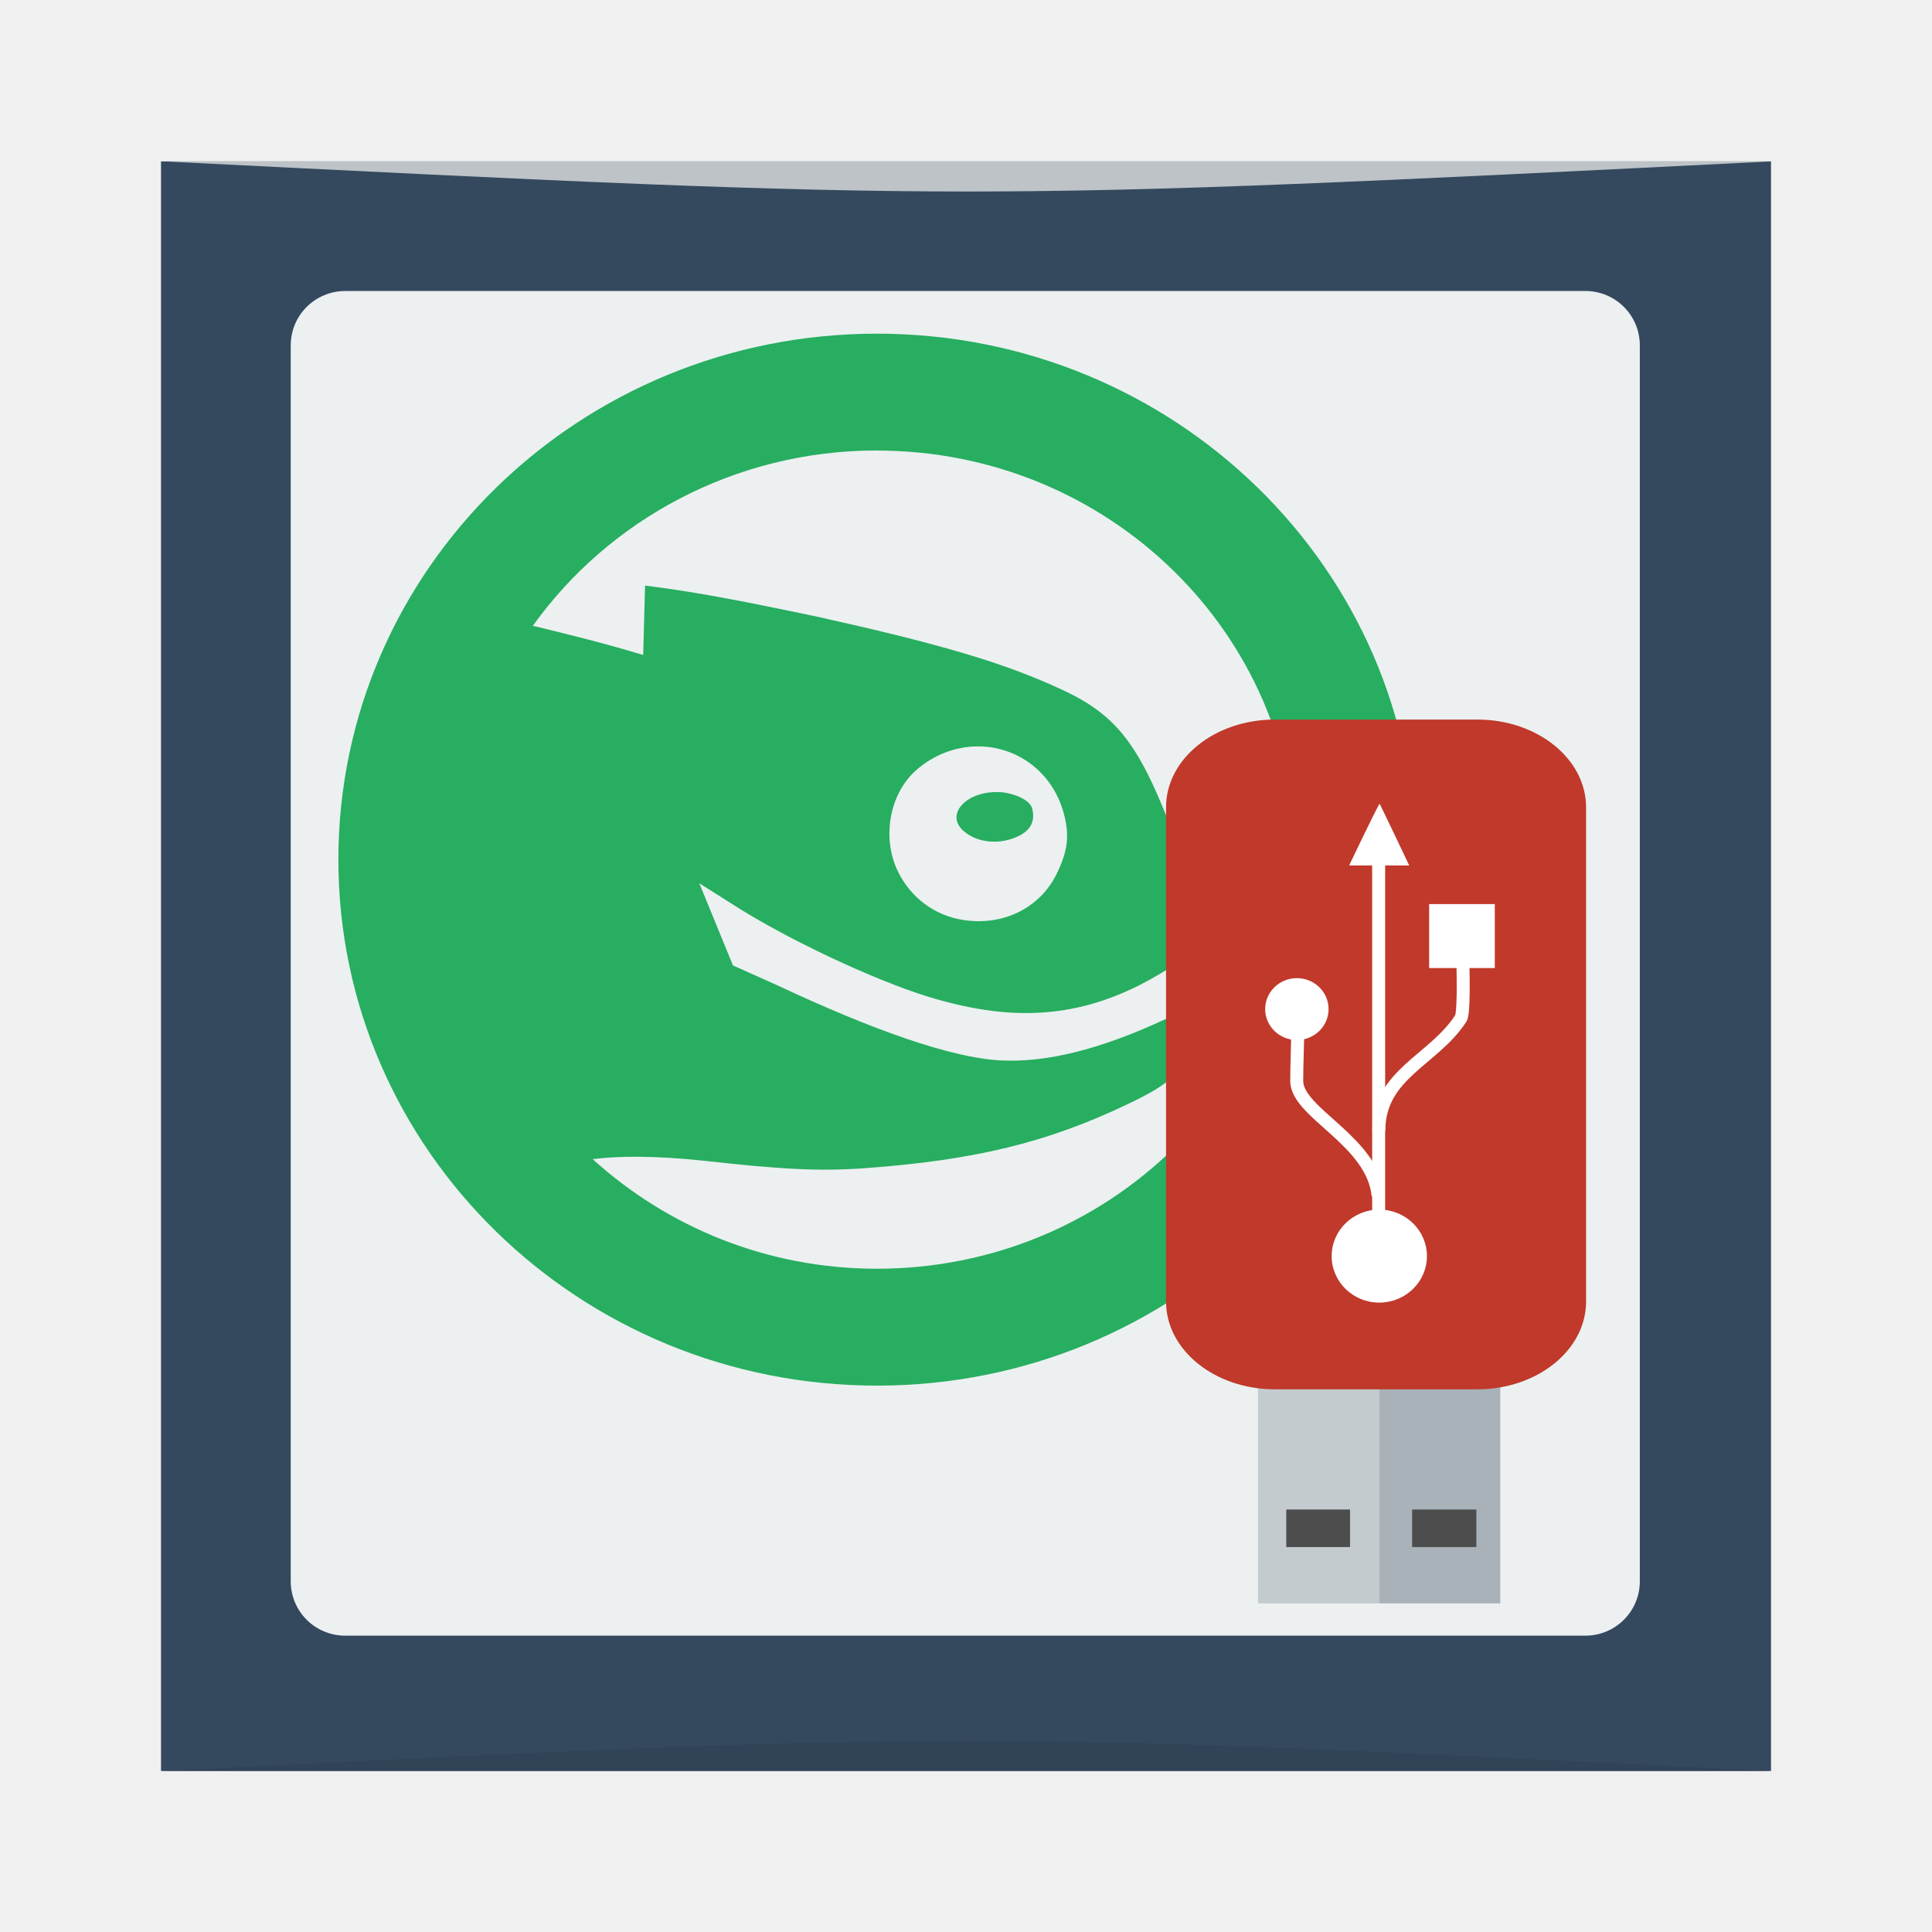
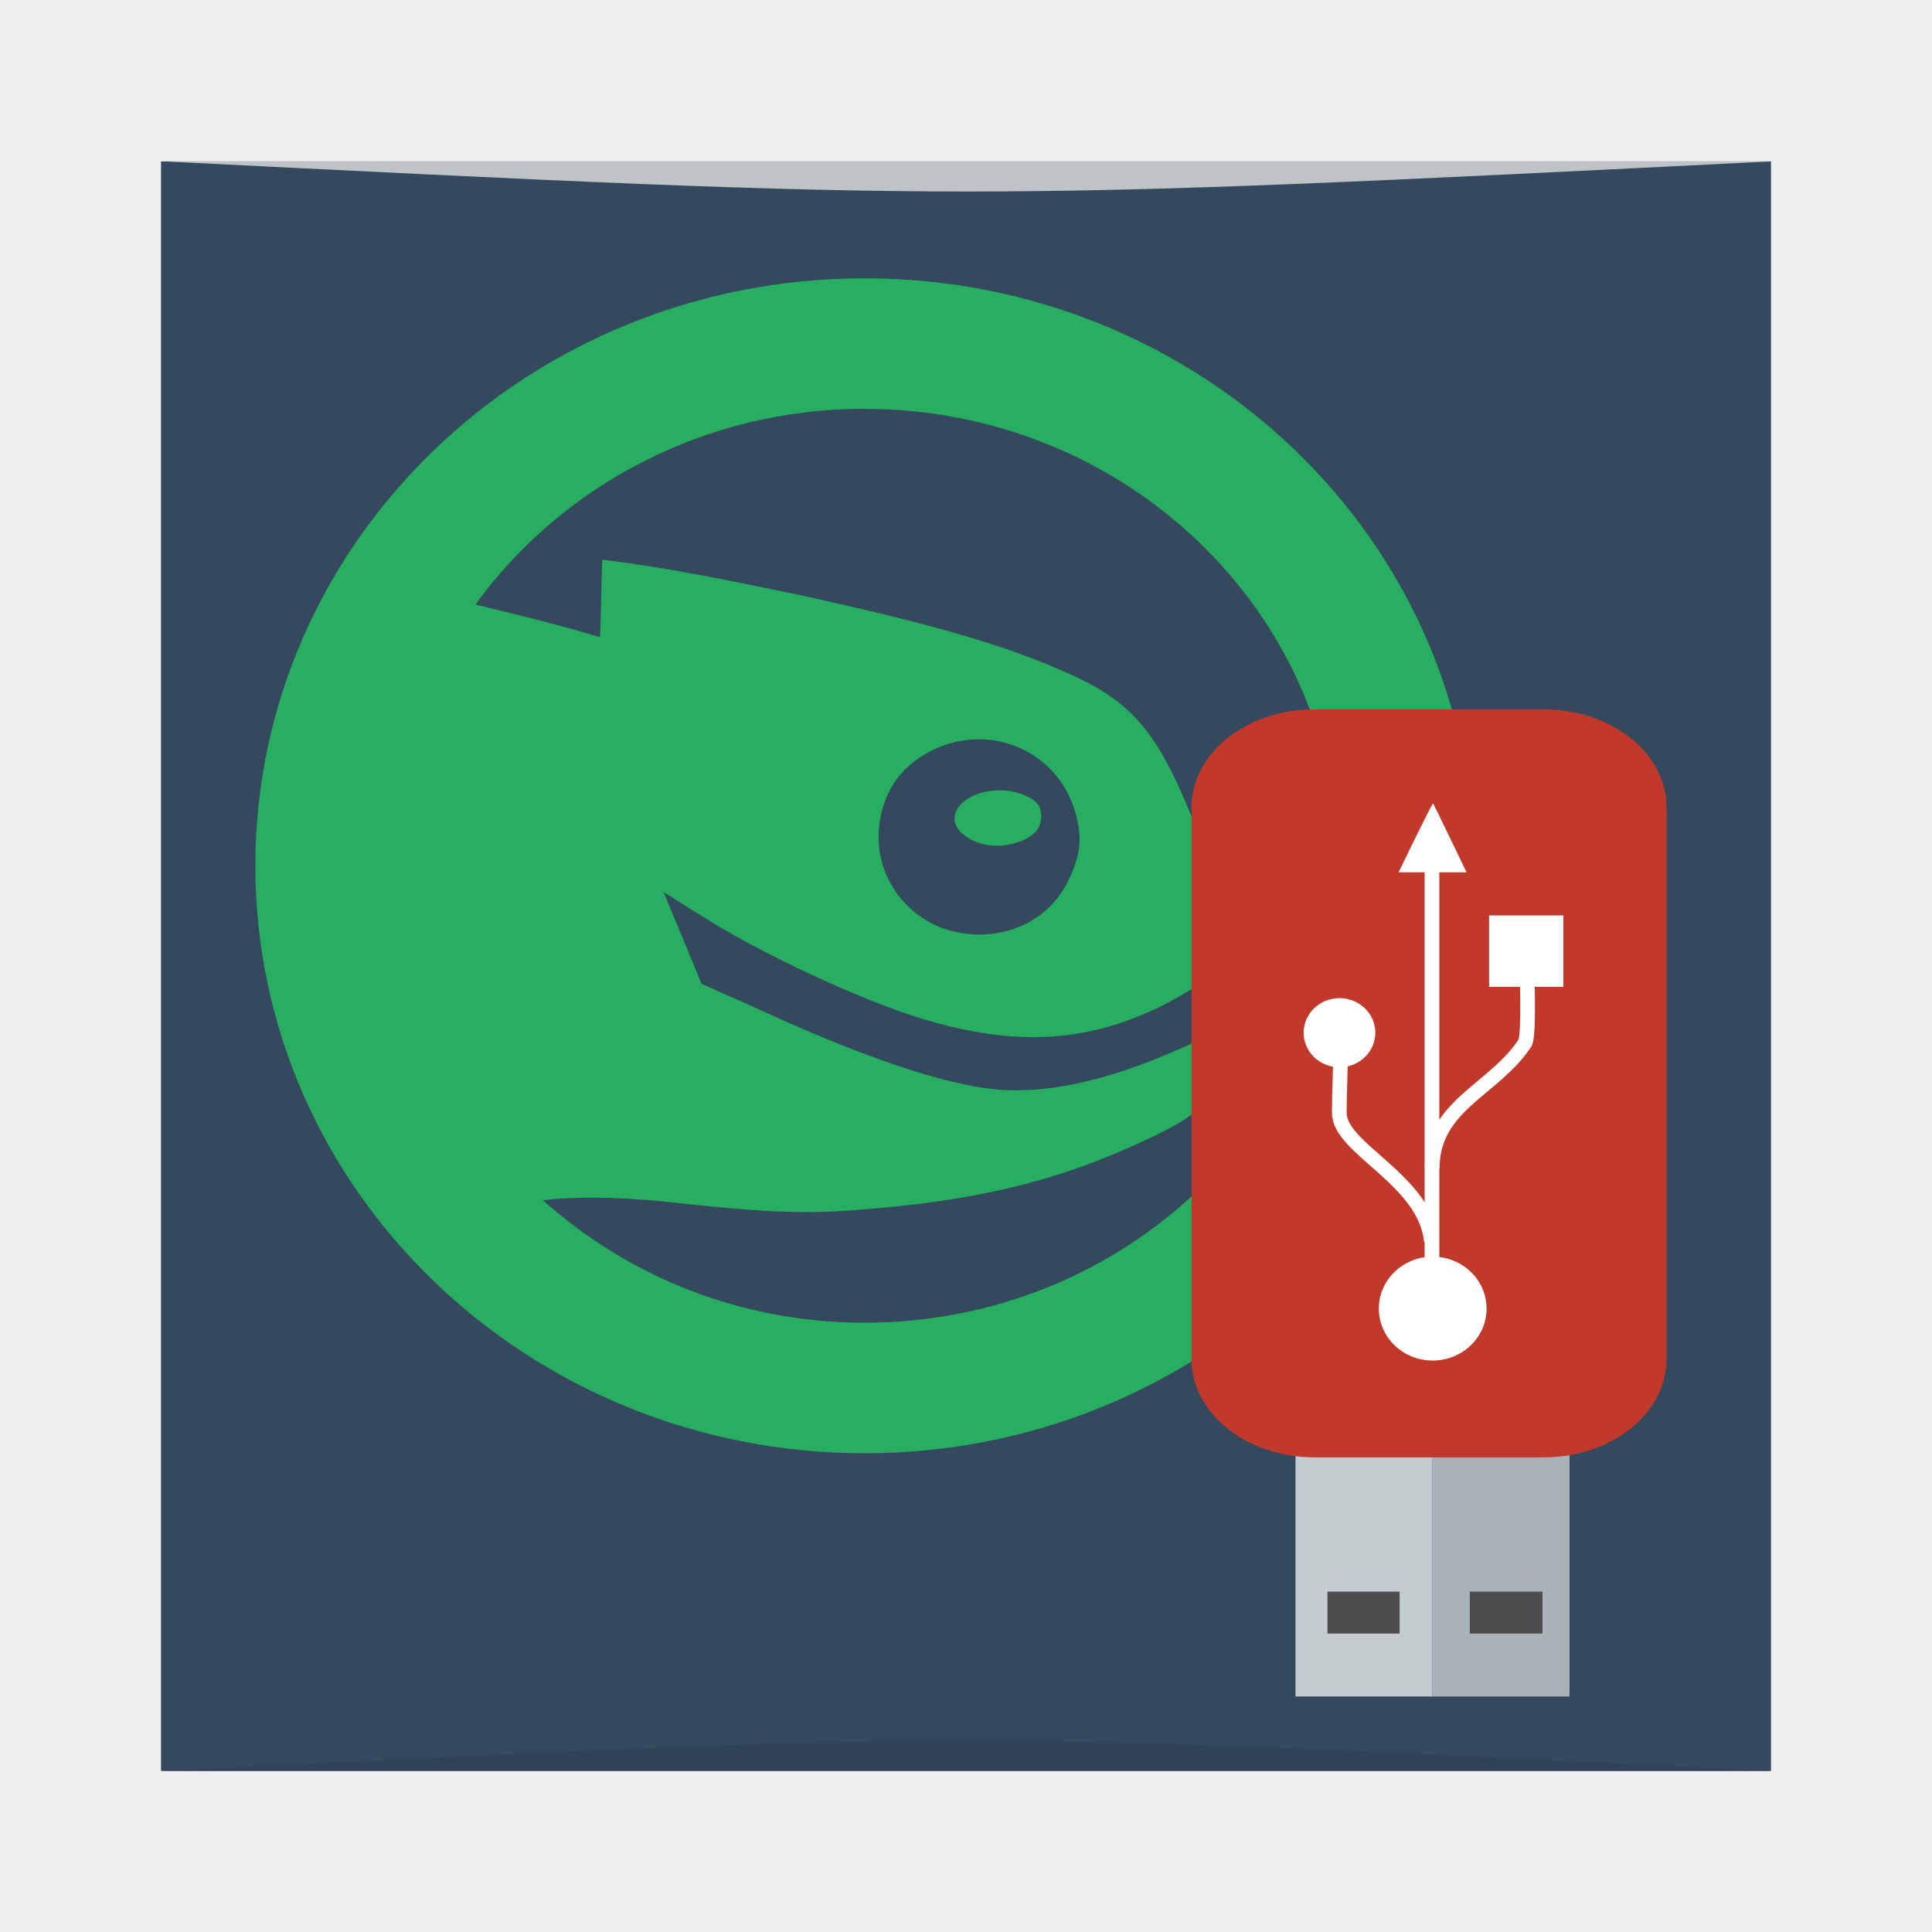
<svg xmlns="http://www.w3.org/2000/svg" width="48" height="48" id="svg2" version="1.1">
  <defs id="defs4">
    <linearGradient id="linearGradient1374">
      <stop style="stop-color:#fef3c8;stop-opacity:1" offset="0" id="stop1376" />
      <stop style="stop-color:#ffffff;stop-opacity:1;" offset="1" id="stop1378" />
    </linearGradient>
  </defs>
  <g id="layer1" transform="translate(0,-1004.362)">
    <rect style="fill:#34495e;fill-opacity:1;stroke:none" id="rect2991-1" width="40" height="39.989" x="4" y="-1048.362" ry="0" transform="scale(1,-1)" />
-     <path style="fill:#ecf0f1;fill-opacity:1;stroke:none" d="m 8.58,1011.592 c -0.752,0 -1.357,0.603 -1.357,1.352 l 0,30.703 c 0,0.75 0.605,1.353 1.357,1.353 l 30.804,0 c 0.752,0 1.357,-0.603 1.357,-1.353 l 0,-30.703 c 0,-0.75 -0.605,-1.353 -1.357,-1.353 z" id="rect839" />
    <path style="opacity:0.5;fill:#2c3e50;fill-opacity:1;stroke:none" d="m 4,1048.362 0,0 c 20,-1 20,-1 40,0 z" id="path3257" />
    <path id="path4027" d="m 4.039,1008.37 0,0 c 20,1 20,1 40,0 z" style="opacity:1;fill:#bdc3c7;fill-opacity:1;stroke:none" />
-     <g id="layer1-9" transform="matrix(0.8091285,0,0,0.7902097,4.112837,215.2102)">
+     <g id="layer1-9" transform="matrix(0.9151682,0,0,0.8825801,1.487577,120.6195)">
      <path id="path906" d="" style="fill:#000000" />
      <path style="color:#000000;display:inline;overflow:visible;visibility:visible;fill:#27ae60;fill-opacity:1;fill-rule:nonzero;stroke:none;stroke-width:1;marker:none;enable-background:accumulate" d="m 21.844,1009.152 c -9.133,0 -16.537,7.404 -16.537,16.537 0,9.133 7.404,16.537 16.537,16.537 9.133,0 16.537,-7.404 16.537,-16.537 0,-9.133 -7.404,-16.537 -16.537,-16.537 z m 0,3.675 c 7.103,0 12.862,5.759 12.862,12.862 0,7.104 -5.758,12.862 -12.862,12.862 -3.38,0 -6.432,-1.313 -8.728,-3.445 0.74,-0.102 1.916,-0.116 3.445,0.053 2.237,0.254 3.463,0.341 4.938,0.229 3.359,-0.253 5.577,-0.806 8.039,-2.009 1.286,-0.629 1.559,-0.913 1.837,-1.665 0.265,-0.717 0.365,-1.378 0.23,-1.378 -0.048,0 -0.471,0.164 -0.976,0.402 -1.894,0.895 -3.552,1.341 -4.995,1.263 -1.501,-0.081 -3.915,-0.951 -6.833,-2.354 l -1.378,-0.632 -1.034,-2.584 0.976,0.632 c 1.666,1.106 4.387,2.409 6.029,2.928 2.508,0.793 4.468,0.684 6.488,-0.344 0.712,-0.363 2.067,-1.251 2.067,-1.378 0,-0.24 -0.693,-2.563 -1.091,-3.617 -0.994,-2.635 -1.692,-3.525 -3.33,-4.306 -1.819,-0.868 -3.836,-1.457 -7.522,-2.297 -1.762,-0.374 -3.494,-0.753 -5.282,-0.976 l -0.057,2.182 c -1.17,-0.364 -2.281,-0.644 -3.388,-0.919 2.325,-3.325 6.2,-5.512 10.565,-5.512 z m 3.043,9.302 c 1.204,-0.03 2.351,0.767 2.699,2.125 0.175,0.684 0.12,1.169 -0.23,1.895 -0.511,1.06 -1.641,1.637 -2.871,1.435 -0.867,-0.137 -1.617,-0.701 -2.01,-1.551 -0.478,-1.034 -0.254,-2.408 0.574,-3.157 0.543,-0.491 1.207,-0.734 1.837,-0.747 z m 0.632,1.435 c -0.961,0 -1.565,0.706 -1.034,1.206 0.431,0.405 1.15,0.465 1.723,0.169 0.371,-0.188 0.498,-0.479 0.402,-0.861 -0.07,-0.281 -0.623,-0.516 -1.091,-0.516 z" id="path4124" />
      <g id="layer1-5" transform="matrix(0.6246741,0,0,0.6246741,22.17367,1020.518)">
        <rect height="11.362" width="5.954" stroke-miterlimit="2.013" transform="translate(18.2027,34.35)" id="shape0" x="0" y="0" style="fill:#c4cbcf;fill-rule:evenodd;stroke:#003bc3;stroke-width:0;stroke-linecap:square;stroke-linejoin:miter;stroke-miterlimit:2.013" />
        <rect height="11.362" width="5.954" stroke-miterlimit="2" transform="translate(24.1571,34.35)" id="shape1" x="0" y="0" style="fill:#a8b2b8;fill-rule:evenodd;stroke:#003bc3;stroke-width:0;stroke-linecap:square;stroke-linejoin:miter;stroke-miterlimit:2" />
        <rect ry="4.416" rx="5.347" height="33.71" width="20.646" stroke-miterlimit="2.013" transform="translate(13.6828,1.22708)" id="shape2" x="0" y="0" style="fill:#c0392b;fill-rule:evenodd;stroke:#003bc3;stroke-width:0;stroke-linecap:square;stroke-linejoin:miter;stroke-miterlimit:2.013" />
        <rect height="1.89" width="3.136" stroke-miterlimit="2.013" transform="translate(19.5913,40.9871)" id="shape3" x="0" y="0" style="fill:#4d4d4d;fill-rule:evenodd;stroke:#003bc3;stroke-width:0;stroke-linecap:square;stroke-linejoin:miter;stroke-miterlimit:2.013" />
        <rect height="1.89" width="3.158" stroke-miterlimit="2" transform="translate(25.7781,40.9871)" id="shape4" x="0" y="0" style="fill:#4d4d4d;fill-rule:evenodd;stroke:#003bc3;stroke-width:0;stroke-linecap:square;stroke-linejoin:miter;stroke-miterlimit:2" />
        <rect height="3.227" width="3.219" stroke-miterlimit="0" transform="matrix(0,-1,1,0,26.6154,13.7337)" id="rect1933" x="0" y="0" style="fill:#ffffff;stroke:#ffffff;stroke-width:0;stroke-linecap:butt;stroke-linejoin:miter;stroke-miterlimit:0" />
        <path d="M 4.681,2.341 C 4.681,3.634 3.633,4.683 2.34,4.683 1.048,4.683 -2.62717e-4,3.634 4.9406e-8,2.341 -2.62717e-4,1.048 1.048,0 2.34,0 3.633,0 4.681,1.048 4.681,2.341 Z" stroke-miterlimit="0" transform="matrix(0,-1,1,0,21.8234,30.5729)" id="path2830" style="fill:#ffffff;stroke:#ffffff;stroke-width:0;stroke-linecap:butt;stroke-linejoin:miter;stroke-miterlimit:0" />
        <path d="m 3.115,1.558 c 1.7e-4,0.86 -0.697,1.558 -1.557,1.558 C 0.697,3.116 -1.74819e-4,2.418 3.2876e-8,1.558 -1.74819e-4,0.698 0.697,0 1.557,0 2.418,0 3.115,0.698 3.115,1.558 Z" stroke-miterlimit="0" transform="matrix(0,-1,1,0,18.5557,17.3575)" id="path4602" style="fill:#ffffff;stroke:#ffffff;stroke-width:0;stroke-linecap:butt;stroke-linejoin:miter;stroke-miterlimit:0" />
        <path d="M 0,0 C 0,0 3.149,1.464 3.101,1.5 3.054,1.536 0,2.952 0,2.952 Z" stroke-miterlimit="0" transform="matrix(0,-1,1,0,22.6836,8.57027)" id="path4608" style="fill:#ffffff;fill-rule:evenodd;stroke:#ffffff;stroke-width:0;stroke-linecap:butt;stroke-linejoin:miter;stroke-miterlimit:0" />
        <path d="M 0,4.002 C 2.771,3.743 4.169,0 5.777,0 c 1.087,0 1.563,0.05 2.946,0.05" stroke-miterlimit="0" transform="matrix(0,-1,1,0,20.1067,25.1978)" id="path2766" style="fill:none;stroke:#ffffff;stroke-width:0.638;stroke-linecap:butt;stroke-linejoin:miter;stroke-miterlimit:0" />
        <path d="M 0,0 C 2.868,0 3.544,2.698 5.665,4.035 6.025,4.239 9.267,4.106 9.474,4.106" stroke-miterlimit="0" transform="matrix(0,-1,1,0,24.1418,21.9256)" id="path3653" style="fill:none;stroke:#ffffff;stroke-width:0.638;stroke-linecap:butt;stroke-linejoin:miter;stroke-miterlimit:0" />
        <path d="M 0,0 20.388,0" stroke-miterlimit="0" transform="matrix(0,-1,1,0,24.1335,28.1572)" id="path5436" style="fill:none;stroke:#ffffff;stroke-width:0.638;stroke-linecap:butt;stroke-linejoin:miter;stroke-miterlimit:0" />
      </g>
    </g>
  </g>
</svg>
